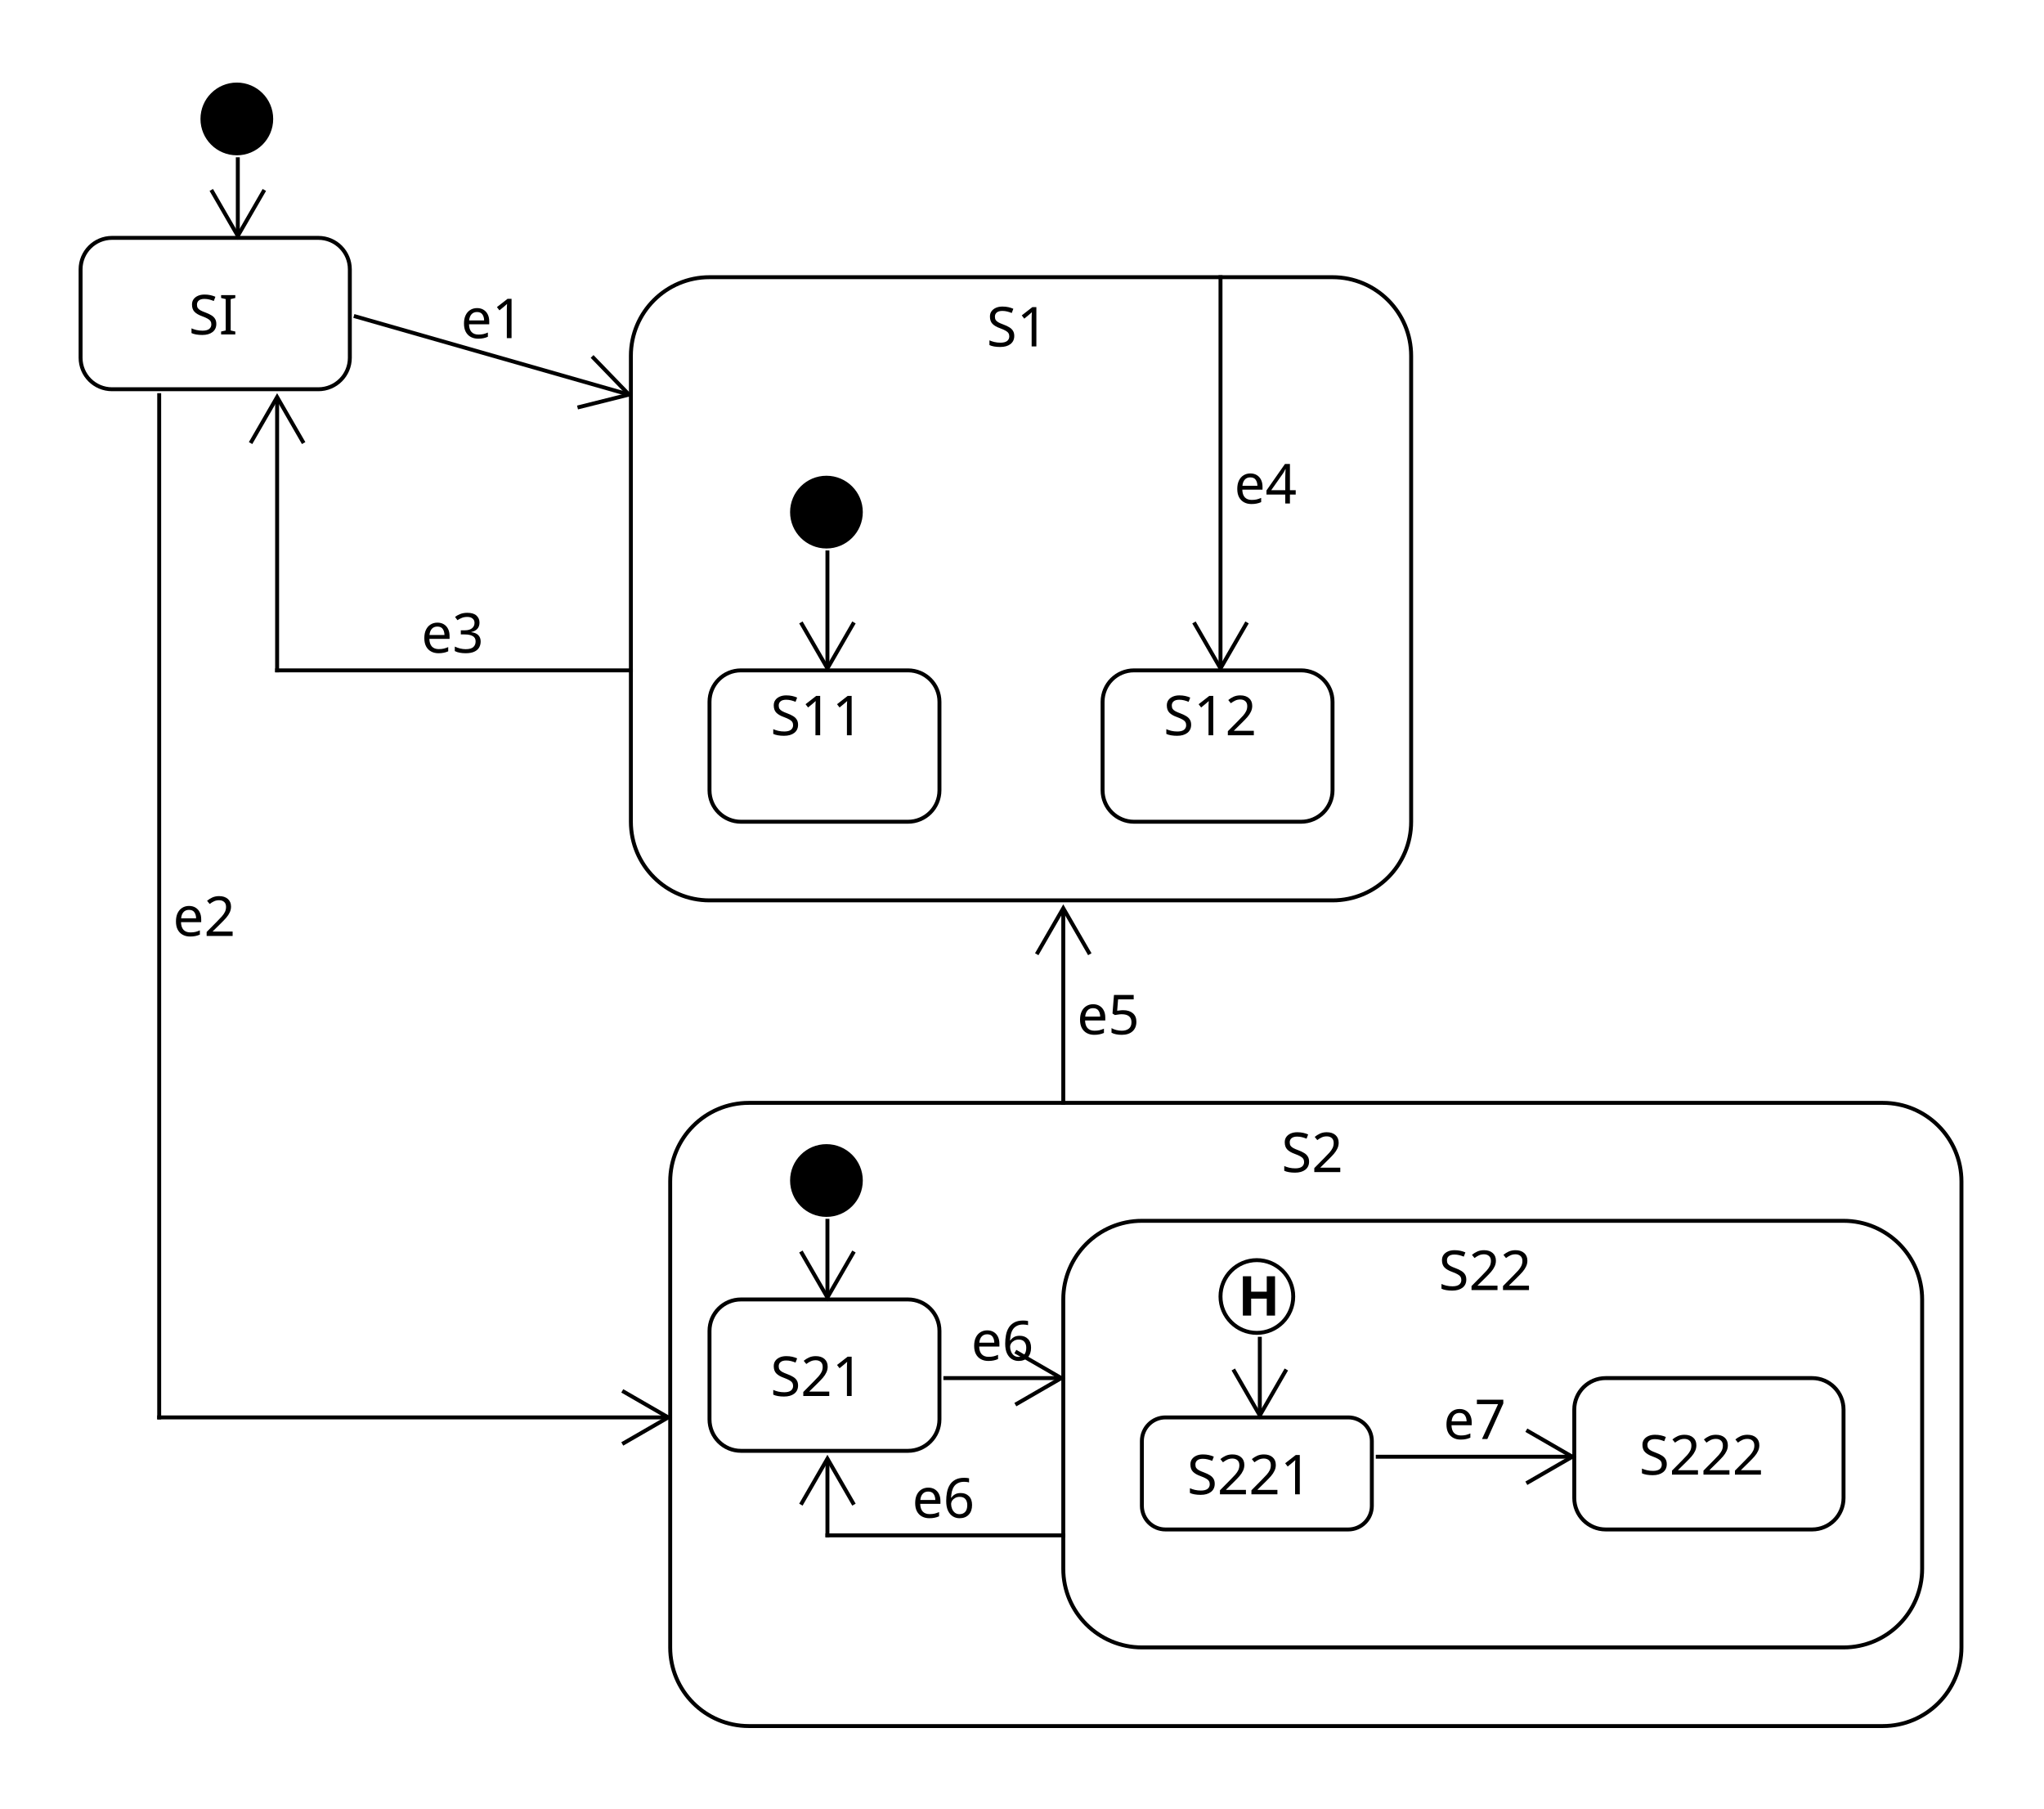
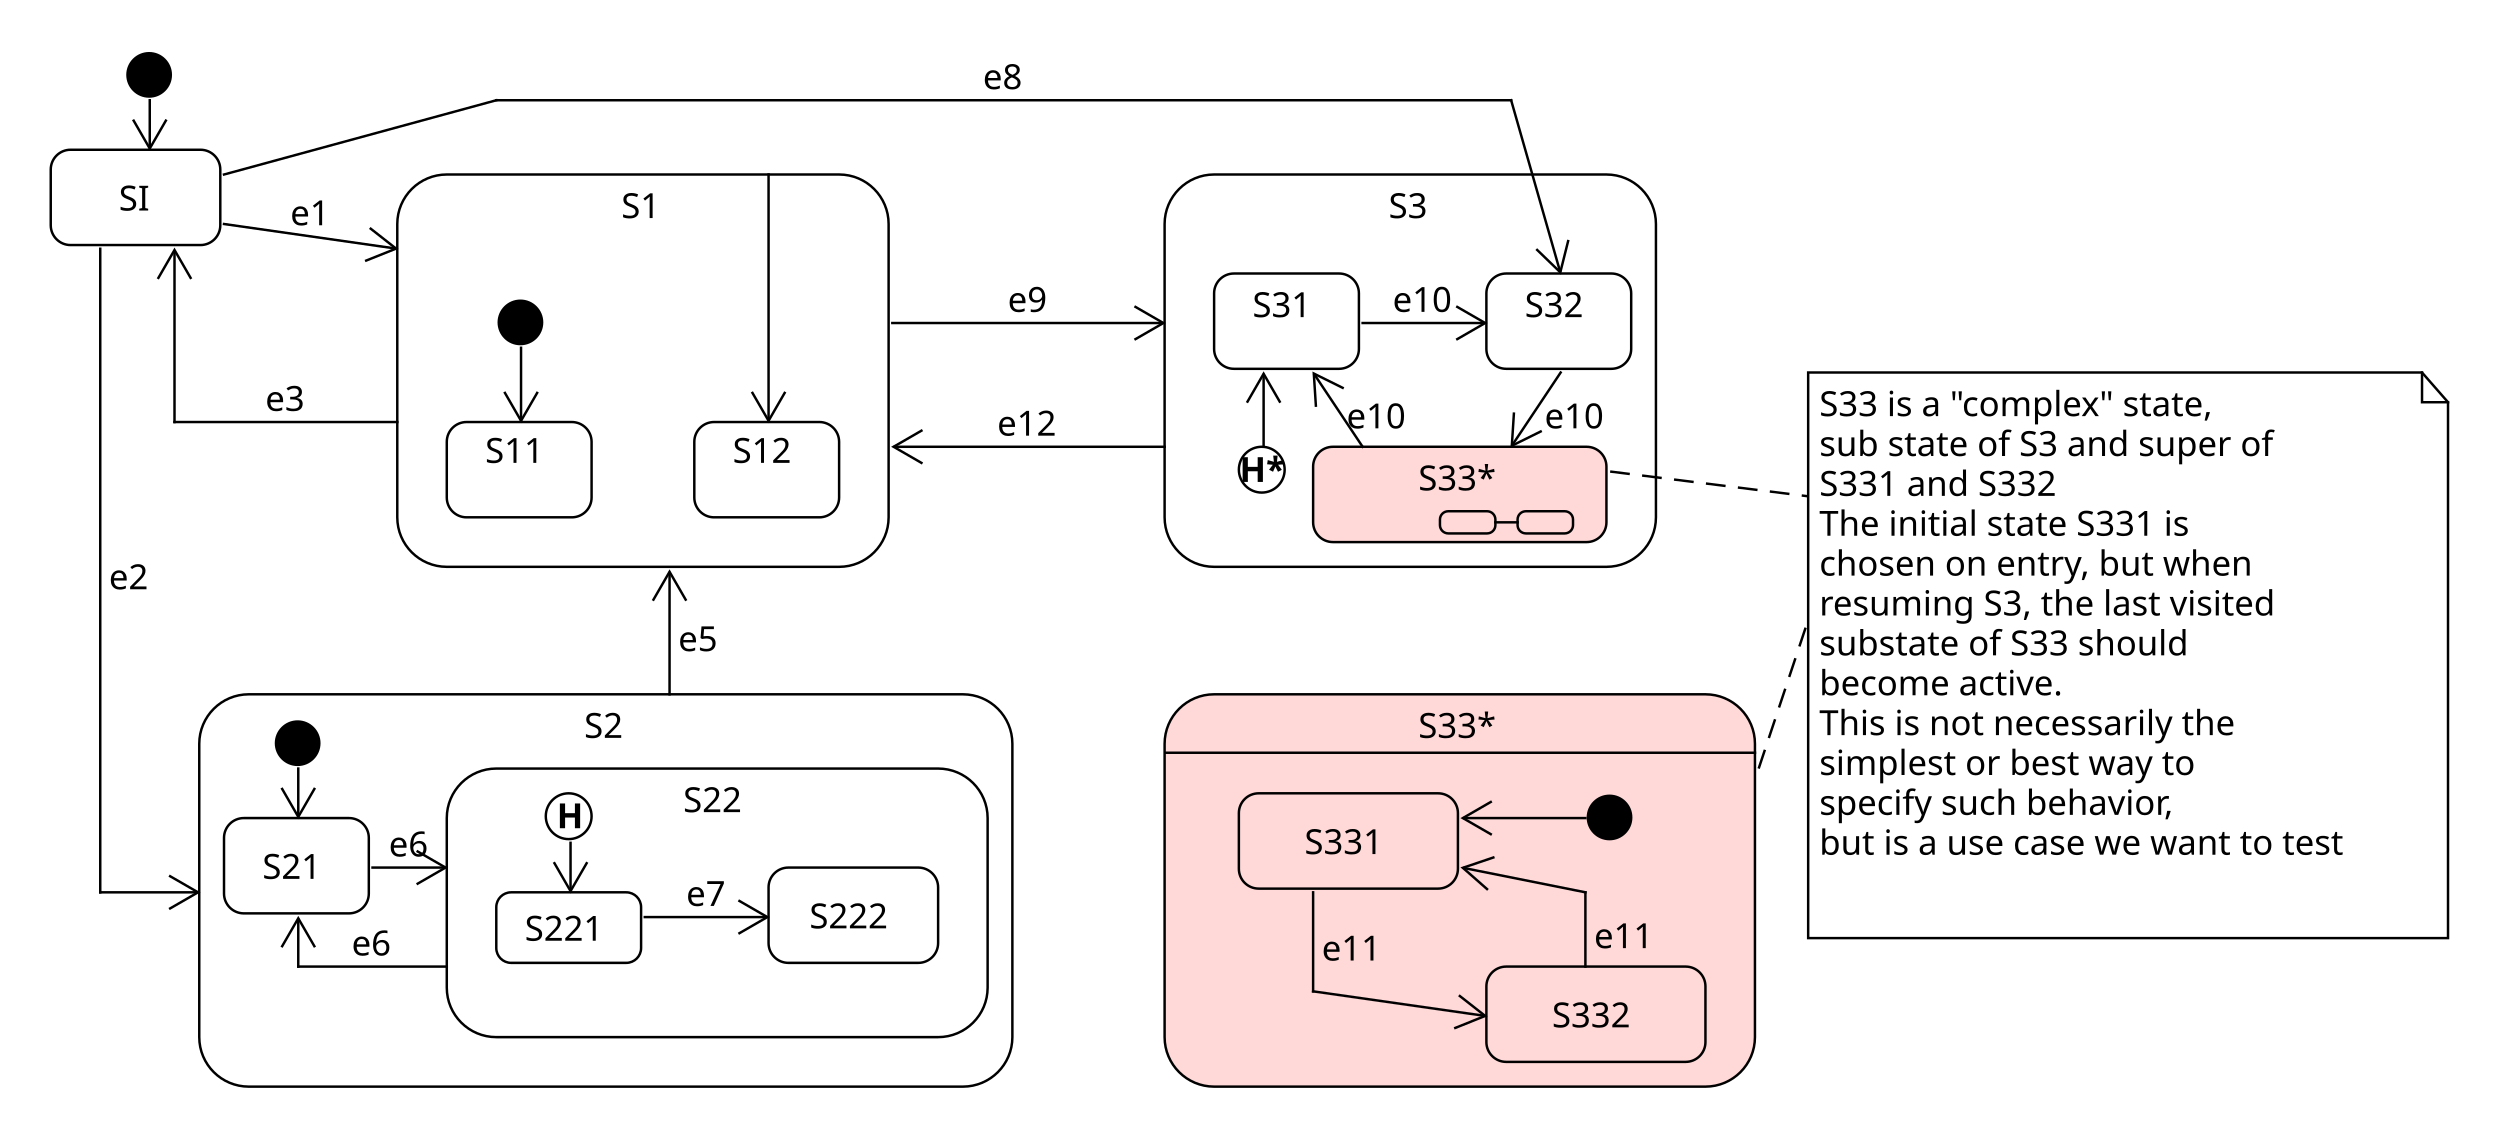
- <svg xmlns="http://www.w3.org/2000/svg" fill-opacity="1" color-rendering="auto" color-interpolation="auto" text-rendering="auto" stroke="black" stroke-linecap="square" width="520" stroke-miterlimit="10" shape-rendering="auto" stroke-opacity="1" fill="black" stroke-dasharray="none" font-weight="normal" stroke-width="1" viewBox="20 -20 520 460" height="460" font-family="'Dialog'" font-style="normal" stroke-linejoin="miter" font-size="12px" stroke-dashoffset="0" image-rendering="auto">
+ <svg xmlns="http://www.w3.org/2000/svg" fill-opacity="1" color-rendering="auto" color-interpolation="auto" text-rendering="auto" stroke="black" stroke-linecap="square" width="1010" stroke-miterlimit="10" shape-rendering="auto" stroke-opacity="1" fill="black" stroke-dasharray="none" font-weight="normal" stroke-width="1" viewBox="10 0 1010 460" height="460" font-family="'Dialog'" font-style="normal" stroke-linejoin="miter" font-size="12px" stroke-dashoffset="0" image-rendering="auto">
  <defs id="genericDefs" />
  <g>
    <defs id="defs1">
      <clipPath clipPathUnits="userSpaceOnUse" id="clipPath1">
        <path d="M0 0 L2147483647 0 L2147483647 2147483647 L0 2147483647 L0 0 Z" />
      </clipPath>
      <clipPath clipPathUnits="userSpaceOnUse" id="clipPath2">
+         <path d="M0 0 L0 230 L260 230 L260 0 Z" />
+       </clipPath>
+       <clipPath clipPathUnits="userSpaceOnUse" id="clipPath3">
+         <path d="M0 0 L0 160 L240 160 L240 0 Z" />
+       </clipPath>
+       <clipPath clipPathUnits="userSpaceOnUse" id="clipPath4">
+         <path d="M0 0 L0 40 L120 40 L120 0 Z" />
+       </clipPath>
+       <clipPath clipPathUnits="userSpaceOnUse" id="clipPath5">
        <path d="M0 0 L0 20 L20 20 L20 0 Z" />
-       </clipPath>
-       <clipPath clipPathUnits="userSpaceOnUse" id="clipPath3">
-         <path d="M0 0 L0 40 L70 40 L70 0 Z" />
-       </clipPath>
-       <clipPath clipPathUnits="userSpaceOnUse" id="clipPath4">
-         <path d="M0 0 L0 30 L60 30 L60 0 Z" />
-       </clipPath>
-       <clipPath clipPathUnits="userSpaceOnUse" id="clipPath5">
-         <path d="M0 0 L0 110 L220 110 L220 0 Z" />
      </clipPath>
      <clipPath clipPathUnits="userSpaceOnUse" id="clipPath6">
        <path d="M0 0 L0 40 L60 40 L60 0 Z" />
      </clipPath>
      <clipPath clipPathUnits="userSpaceOnUse" id="clipPath7">
+         <path d="M0 0 L0 160 L200 160 L200 0 Z" />
+       </clipPath>
+       <clipPath clipPathUnits="userSpaceOnUse" id="clipPath8">
+         <path d="M0 0 L0 40 L70 40 L70 0 Z" />
+       </clipPath>
+       <clipPath clipPathUnits="userSpaceOnUse" id="clipPath9">
+         <path d="M0 0 L0 30 L60 30 L60 0 Z" />
+       </clipPath>
+       <clipPath clipPathUnits="userSpaceOnUse" id="clipPath10">
+         <path d="M0 0 L0 110 L220 110 L220 0 Z" />
+       </clipPath>
+       <clipPath clipPathUnits="userSpaceOnUse" id="clipPath11">
        <path d="M0 0 L0 160 L330 160 L330 0 Z" />
      </clipPath>
-       <clipPath clipPathUnits="userSpaceOnUse" id="clipPath8">
-         <path d="M0 0 L0 160 L200 160 L200 0 Z" />
-       </clipPath>
-       <clipPath clipPathUnits="userSpaceOnUse" id="clipPath9">
-         <path d="M0 0 L0 100 L120 100 L120 0 Z" />
-       </clipPath>
-       <clipPath clipPathUnits="userSpaceOnUse" id="clipPath10">
-         <path d="M0 0 L0 80 L40 80 L40 0 Z" />
-       </clipPath>
-       <clipPath clipPathUnits="userSpaceOnUse" id="clipPath11">
-         <path d="M0 0 L0 50 L30 50 L30 0 Z" />
-       </clipPath>
      <clipPath clipPathUnits="userSpaceOnUse" id="clipPath12">
-         <path d="M0 0 L0 50 L90 50 L90 0 Z" />
+         <path d="M0 0 L0 40 L140 40 L140 0 Z" />
      </clipPath>
      <clipPath clipPathUnits="userSpaceOnUse" id="clipPath13">
-         <path d="M0 0 L0 130 L40 130 L40 0 Z" />
+         <path d="M0 0 L0 90 L50 90 L50 0 Z" />
      </clipPath>
      <clipPath clipPathUnits="userSpaceOnUse" id="clipPath14">
+         <path d="M0 0 L0 40 L110 40 L110 0 Z" />
+       </clipPath>
+       <clipPath clipPathUnits="userSpaceOnUse" id="clipPath15">
+         <path d="M0 0 L0 60 L60 60 L60 0 Z" />
+       </clipPath>
+       <clipPath clipPathUnits="userSpaceOnUse" id="clipPath16">
        <path d="M0 0 L0 40 L80 40 L80 0 Z" />
-       </clipPath>
-       <clipPath clipPathUnits="userSpaceOnUse" id="clipPath15">
-         <path d="M0 0 L0 290 L160 290 L160 0 Z" />
-       </clipPath>
-       <clipPath clipPathUnits="userSpaceOnUse" id="clipPath16">
-         <path d="M0 0 L0 50 L100 50 L100 0 Z" />
      </clipPath>
      <clipPath clipPathUnits="userSpaceOnUse" id="clipPath17">
        <path d="M0 0 L0 60 L30 60 L30 0 Z" />
      </clipPath>
+       <clipPath clipPathUnits="userSpaceOnUse" id="clipPath18">
+         <path d="M0 0 L0 110 L570 110 L570 0 Z" />
+       </clipPath>
+       <clipPath clipPathUnits="userSpaceOnUse" id="clipPath19">
+         <path d="M0 0 L0 100 L120 100 L120 0 Z" />
+       </clipPath>
+       <clipPath clipPathUnits="userSpaceOnUse" id="clipPath20">
+         <path d="M0 0 L0 80 L40 80 L40 0 Z" />
+       </clipPath>
+       <clipPath clipPathUnits="userSpaceOnUse" id="clipPath21">
+         <path d="M0 0 L0 50 L30 50 L30 0 Z" />
+       </clipPath>
+       <clipPath clipPathUnits="userSpaceOnUse" id="clipPath22">
+         <path d="M0 0 L0 50 L90 50 L90 0 Z" />
+       </clipPath>
+       <clipPath clipPathUnits="userSpaceOnUse" id="clipPath23">
+         <path d="M0 0 L0 130 L40 130 L40 0 Z" />
+       </clipPath>
+       <clipPath clipPathUnits="userSpaceOnUse" id="clipPath24">
+         <path d="M0 0 L0 290 L70 290 L70 0 Z" />
+       </clipPath>
+       <clipPath clipPathUnits="userSpaceOnUse" id="clipPath25">
+         <path d="M0 0 L0 50 L100 50 L100 0 Z" />
+       </clipPath>
+       <clipPath clipPathUnits="userSpaceOnUse" id="clipPath26">
+         <path d="M0 0 L0 70 L100 70 L100 0 Z" />
+       </clipPath>
+       <clipPath clipPathUnits="userSpaceOnUse" id="clipPath27">
+         <path d="M0 0 L0 80 L100 80 L100 0 Z" />
+       </clipPath>
+       <clipPath clipPathUnits="userSpaceOnUse" id="clipPath28">
+         <path d="M0 0 L0 30 L80 30 L80 0 Z" />
+       </clipPath>
+       <clipPath clipPathUnits="userSpaceOnUse" id="clipPath29">
+         <path d="M0 0 L0 40 L90 40 L90 0 Z" />
+       </clipPath>
    </defs>
-     <g fill="rgb(255,255,255)" fill-opacity="0" transform="translate(330,300)" stroke-opacity="0" stroke="rgb(255,255,255)">
-       <circle r="9.25" clip-path="url(#clipPath2)" cx="9.75" cy="9.75" stroke="none" />
-     </g>
-     <g transform="translate(330,300)">
-       <circle fill="none" r="9.25" clip-path="url(#clipPath2)" cx="9.75" cy="9.75" />
-       <text x="4.922" font-size="14px" y="14.602" clip-path="url(#clipPath2)" font-family="sans-serif" stroke="none" font-weight="bold" xml:space="preserve">H</text>
-     </g>
-     <g fill="rgb(255,255,255)" fill-opacity="0" transform="translate(420,330)" stroke-opacity="0" stroke="rgb(255,255,255)">
-       <rect x="0.5" y="0.5" clip-path="url(#clipPath3)" width="68.5" rx="8" ry="8" height="38.5" stroke="none" />
-     </g>
-     <g transform="translate(420,330)">
-       <rect x="0.5" y="0.5" clip-path="url(#clipPath3)" fill="none" width="68.5" rx="8" ry="8" height="38.5" />
-       <text x="17" font-size="14px" y="25.055" clip-path="url(#clipPath3)" font-family="sans-serif" stroke="none" xml:space="preserve">S222</text>
-     </g>
-     <g fill="rgb(255,255,255)" fill-opacity="0" transform="translate(310,340)" stroke-opacity="0" stroke="rgb(255,255,255)">
-       <rect x="0.5" y="0.5" clip-path="url(#clipPath4)" width="58.5" rx="6" ry="6" height="28.5" stroke="none" />
-     </g>
-     <g transform="translate(310,340)">
-       <rect x="0.5" y="0.5" clip-path="url(#clipPath4)" fill="none" width="58.5" rx="6" ry="6" height="28.5" />
-       <text x="12" font-size="14px" y="20.055" clip-path="url(#clipPath4)" font-family="sans-serif" stroke="none" xml:space="preserve">S221</text>
-     </g>
-     <g fill="rgb(255,255,255)" fill-opacity="0" transform="translate(290,290)" stroke-opacity="0" stroke="rgb(255,255,255)">
-       <rect x="0.5" y="0.5" clip-path="url(#clipPath5)" width="218.5" rx="20" ry="20" height="108.5" stroke="none" />
-     </g>
-     <g transform="translate(290,290)">
-       <rect x="0.5" y="0.5" clip-path="url(#clipPath5)" fill="none" width="218.5" rx="20" ry="20" height="108.5" />
-       <text x="96" font-size="14px" y="18.109" clip-path="url(#clipPath5)" font-family="sans-serif" stroke="none" xml:space="preserve">S22</text>
-     </g>
-     <g transform="translate(220,270)">
-       <circle r="8.75" clip-path="url(#clipPath2)" cx="10.25" cy="10.25" stroke="none" />
-       <circle fill="none" r="8.75" clip-path="url(#clipPath2)" cx="10.25" cy="10.25" />
-     </g>
-     <g fill="rgb(255,255,255)" fill-opacity="0" transform="translate(200,310)" stroke-opacity="0" stroke="rgb(255,255,255)">
-       <rect x="0.5" y="0.5" clip-path="url(#clipPath6)" width="58.5" rx="8" ry="8" height="38.5" stroke="none" />
-     </g>
-     <g transform="translate(200,310)">
+     <g fill="rgb(255,255,255)" fill-opacity="0" transform="translate(740,150)" stroke-opacity="0" stroke="rgb(255,255,255)">
+       <path d="M0.5 0.5 L248.5 0.5 L259 12.5 L259 229 L0.5 229 Z" stroke="none" clip-path="url(#clipPath2)" />
+     </g>
+     <g transform="translate(740,150)">
+       <path fill="none" d="M0.5 0.5 L248.5 0.5 L259 12.5 L259 229 L0.5 229 Z" clip-path="url(#clipPath2)" />
+       <path fill="none" d="M248.5 0.5 L248.5 12.5 L259 12.5" clip-path="url(#clipPath2)" />
+       <text x="5" font-size="14px" y="18.109" clip-path="url(#clipPath2)" font-family="sans-serif" stroke="none" xml:space="preserve">S33 is a "complex" state,</text>
+       <text x="5" font-size="14px" y="34.219" clip-path="url(#clipPath2)" font-family="sans-serif" stroke="none" xml:space="preserve">sub state of S3 and super of</text>
+       <text x="5" font-size="14px" y="50.328" clip-path="url(#clipPath2)" font-family="sans-serif" stroke="none" xml:space="preserve">S331 and S332</text>
+       <text x="5" font-size="14px" y="66.438" clip-path="url(#clipPath2)" font-family="sans-serif" stroke="none" xml:space="preserve">The initial state S331 is</text>
+       <text x="5" font-size="14px" y="82.547" clip-path="url(#clipPath2)" font-family="sans-serif" stroke="none" xml:space="preserve">chosen on entry, but when</text>
+       <text x="5" font-size="14px" y="98.656" clip-path="url(#clipPath2)" font-family="sans-serif" stroke="none" xml:space="preserve">resuming S3, the last visited </text>
+       <text x="5" font-size="14px" y="114.766" clip-path="url(#clipPath2)" font-family="sans-serif" stroke="none" xml:space="preserve">substate of S33 should </text>
+       <text x="5" font-size="14px" y="130.875" clip-path="url(#clipPath2)" font-family="sans-serif" stroke="none" xml:space="preserve">become active.</text>
+       <text x="5" font-size="14px" y="146.984" clip-path="url(#clipPath2)" font-family="sans-serif" stroke="none" xml:space="preserve">This is not necessarily the </text>
+       <text x="5" font-size="14px" y="163.094" clip-path="url(#clipPath2)" font-family="sans-serif" stroke="none" xml:space="preserve">simplest or best way to </text>
+       <text x="5" font-size="14px" y="179.203" clip-path="url(#clipPath2)" font-family="sans-serif" stroke="none" xml:space="preserve">specify such behavior, </text>
+       <text x="5" font-size="14px" y="195.312" clip-path="url(#clipPath2)" font-family="sans-serif" stroke="none" xml:space="preserve">but is a use case we want to test</text>
+     </g>
+     <g fill="rgb(255,175,175)" fill-opacity="0.49" transform="translate(480,280)" stroke-opacity="0.49" stroke="rgb(255,175,175)">
+       <rect x="0.5" y="0.5" clip-path="url(#clipPath3)" width="238.5" rx="20" ry="20" height="158.5" stroke="none" />
+     </g>
+     <g transform="translate(480,280)">
+       <rect x="0.5" y="0.5" clip-path="url(#clipPath3)" fill="none" width="238.5" rx="20" ry="20" height="158.5" />
+       <text x="103" font-size="14px" y="18.109" clip-path="url(#clipPath3)" font-family="sans-serif" stroke="none" xml:space="preserve">S33*</text>
+       <path fill="none" d="M1 24.109 L239 24.109" clip-path="url(#clipPath3)" />
+     </g>
+     <g fill="rgb(255,175,175)" fill-opacity="0.49" transform="translate(540,180)" stroke-opacity="0.49" stroke="rgb(255,175,175)">
+       <rect x="0.5" y="0.5" clip-path="url(#clipPath4)" width="118.5" rx="8" ry="8" height="38.5" stroke="none" />
+     </g>
+     <g transform="translate(540,180)">
+       <rect x="0.5" y="0.5" clip-path="url(#clipPath4)" fill="none" width="118.5" rx="8" ry="8" height="38.5" />
+       <text x="43" font-size="14px" y="18.109" clip-path="url(#clipPath4)" font-family="sans-serif" stroke="none" xml:space="preserve">S33*</text>
+     </g>
+     <g font-size="14px" transform="translate(540,180)" fill-opacity="0" fill="rgb(255,255,255)" font-family="sans-serif" stroke="rgb(255,255,255)" stroke-opacity="0">
+       <rect x="83.1" y="26.54" clip-path="url(#clipPath4)" width="22.4" rx="3.36" ry="3.36" height="8.96" stroke="none" />
+     </g>
+     <g font-family="sans-serif" font-size="14px" transform="translate(540,180)">
+       <rect x="83.1" y="26.54" clip-path="url(#clipPath4)" fill="none" width="22.4" rx="3.36" ry="3.36" height="8.96" />
+     </g>
+     <g font-size="14px" transform="translate(540,180)" fill-opacity="0" fill="rgb(255,255,255)" font-family="sans-serif" stroke="rgb(255,255,255)" stroke-opacity="0">
+       <rect x="51.74" y="26.54" clip-path="url(#clipPath4)" width="22.4" rx="3.36" ry="3.36" height="8.96" stroke="none" />
+     </g>
+     <g font-family="sans-serif" font-size="14px" transform="translate(540,180)">
+       <rect x="51.74" y="26.54" clip-path="url(#clipPath4)" fill="none" width="22.4" rx="3.36" ry="3.36" height="8.96" />
+       <path fill="none" d="M74.14 31.02 L83.1 31.02" clip-path="url(#clipPath4)" />
+     </g>
+     <g fill="rgb(255,255,255)" fill-opacity="0" transform="translate(510,180)" stroke-opacity="0" stroke="rgb(255,255,255)">
+       <circle r="9.25" clip-path="url(#clipPath5)" cx="9.75" cy="9.75" stroke="none" />
+     </g>
+     <g transform="translate(510,180)">
+       <circle fill="none" r="9.25" clip-path="url(#clipPath5)" cx="9.75" cy="9.75" />
+       <text x="0.759" font-size="14px" y="14.695" clip-path="url(#clipPath5)" font-family="sans-serif" stroke="none" font-weight="bold" xml:space="preserve">H*</text>
+     </g>
+     <g fill="rgb(255,255,255)" fill-opacity="0" transform="translate(500,110)" stroke-opacity="0" stroke="rgb(255,255,255)">
+       <rect x="0.5" y="0.5" clip-path="url(#clipPath6)" width="58.5" rx="8" ry="8" height="38.5" stroke="none" />
+     </g>
+     <g transform="translate(500,110)">
+       <rect x="0.5" y="0.5" clip-path="url(#clipPath6)" fill="none" width="58.5" rx="8" ry="8" height="38.5" />
+       <text x="16" font-size="14px" y="18.109" clip-path="url(#clipPath6)" font-family="sans-serif" stroke="none" xml:space="preserve">S31</text>
+       <text x="30" font-size="14px" y="34.219" clip-path="url(#clipPath6)" font-family="sans-serif" stroke="none" xml:space="preserve">        </text>
+     </g>
+     <g fill="rgb(255,255,255)" fill-opacity="0" transform="translate(610,110)" stroke-opacity="0" stroke="rgb(255,255,255)">
+       <rect x="0.5" y="0.5" clip-path="url(#clipPath6)" width="58.5" rx="8" ry="8" height="38.5" stroke="none" />
+     </g>
+     <g transform="translate(610,110)">
+       <rect x="0.5" y="0.5" clip-path="url(#clipPath6)" fill="none" width="58.5" rx="8" ry="8" height="38.5" />
+       <text x="16" font-size="14px" y="18.109" clip-path="url(#clipPath6)" font-family="sans-serif" stroke="none" xml:space="preserve">S32</text>
+       <text x="30" font-size="14px" y="34.219" clip-path="url(#clipPath6)" font-family="sans-serif" stroke="none" xml:space="preserve">        </text>
+     </g>
+     <g fill="rgb(255,255,255)" fill-opacity="0" transform="translate(480,70)" stroke-opacity="0" stroke="rgb(255,255,255)">
+       <rect x="0.5" y="0.5" clip-path="url(#clipPath7)" width="198.5" rx="20" ry="20" height="158.5" stroke="none" />
+     </g>
+     <g transform="translate(480,70)">
+       <rect x="0.5" y="0.5" clip-path="url(#clipPath7)" fill="none" width="198.5" rx="20" ry="20" height="158.5" />
+       <text x="91" font-size="14px" y="18.109" clip-path="url(#clipPath7)" font-family="sans-serif" stroke="none" xml:space="preserve">S3</text>
+       <text x="100" font-size="14px" y="50.328" clip-path="url(#clipPath7)" font-family="sans-serif" stroke="none" xml:space="preserve">        </text>
+     </g>
+     <g fill="rgb(255,255,255)" fill-opacity="0" transform="translate(230,320)" stroke-opacity="0" stroke="rgb(255,255,255)">
+       <circle r="9.25" clip-path="url(#clipPath5)" cx="9.75" cy="9.75" stroke="none" />
+     </g>
+     <g transform="translate(230,320)">
+       <circle fill="none" r="9.25" clip-path="url(#clipPath5)" cx="9.75" cy="9.75" />
+       <text x="4.922" font-size="14px" y="14.602" clip-path="url(#clipPath5)" font-family="sans-serif" stroke="none" font-weight="bold" xml:space="preserve">H</text>
+     </g>
+     <g fill="rgb(255,255,255)" fill-opacity="0" transform="translate(320,350)" stroke-opacity="0" stroke="rgb(255,255,255)">
+       <rect x="0.5" y="0.5" clip-path="url(#clipPath8)" width="68.5" rx="8" ry="8" height="38.5" stroke="none" />
+     </g>
+     <g transform="translate(320,350)">
+       <rect x="0.5" y="0.5" clip-path="url(#clipPath8)" fill="none" width="68.5" rx="8" ry="8" height="38.5" />
+       <text x="17" font-size="14px" y="25.055" clip-path="url(#clipPath8)" font-family="sans-serif" stroke="none" xml:space="preserve">S222</text>
+     </g>
+     <g fill="rgb(255,255,255)" fill-opacity="0" transform="translate(210,360)" stroke-opacity="0" stroke="rgb(255,255,255)">
+       <rect x="0.5" y="0.5" clip-path="url(#clipPath9)" width="58.5" rx="6" ry="6" height="28.5" stroke="none" />
+     </g>
+     <g transform="translate(210,360)">
+       <rect x="0.5" y="0.5" clip-path="url(#clipPath9)" fill="none" width="58.5" rx="6" ry="6" height="28.5" />
+       <text x="12" font-size="14px" y="20.055" clip-path="url(#clipPath9)" font-family="sans-serif" stroke="none" xml:space="preserve">S221</text>
+     </g>
+     <g fill="rgb(255,255,255)" fill-opacity="0" transform="translate(190,310)" stroke-opacity="0" stroke="rgb(255,255,255)">
+       <rect x="0.5" y="0.5" clip-path="url(#clipPath10)" width="218.5" rx="20" ry="20" height="108.5" stroke="none" />
+     </g>
+     <g transform="translate(190,310)">
+       <rect x="0.5" y="0.5" clip-path="url(#clipPath10)" fill="none" width="218.5" rx="20" ry="20" height="108.5" />
+       <text x="96" font-size="14px" y="18.109" clip-path="url(#clipPath10)" font-family="sans-serif" stroke="none" xml:space="preserve">S22</text>
+     </g>
+     <g transform="translate(120,290)">
+       <circle r="8.75" clip-path="url(#clipPath5)" cx="10.25" cy="10.25" stroke="none" />
+       <circle fill="none" r="8.75" clip-path="url(#clipPath5)" cx="10.25" cy="10.25" />
+     </g>
+     <g fill="rgb(255,255,255)" fill-opacity="0" transform="translate(100,330)" stroke-opacity="0" stroke="rgb(255,255,255)">
+       <rect x="0.5" y="0.5" clip-path="url(#clipPath6)" width="58.5" rx="8" ry="8" height="38.5" stroke="none" />
+     </g>
+     <g transform="translate(100,330)">
      <rect x="0.5" y="0.5" clip-path="url(#clipPath6)" fill="none" width="58.5" rx="8" ry="8" height="38.5" />
      <text x="16" font-size="14px" y="25.055" clip-path="url(#clipPath6)" font-family="sans-serif" stroke="none" xml:space="preserve">S21</text>
    </g>
-     <g fill="rgb(255,255,255)" fill-opacity="0" transform="translate(190,260)" stroke-opacity="0" stroke="rgb(255,255,255)">
-       <rect x="0.5" y="0.5" clip-path="url(#clipPath7)" width="328.5" rx="20" ry="20" height="158.5" stroke="none" />
-     </g>
-     <g transform="translate(190,260)">
-       <rect x="0.5" y="0.5" clip-path="url(#clipPath7)" fill="none" width="328.5" rx="20" ry="20" height="158.5" />
-       <text x="156" font-size="14px" y="18.109" clip-path="url(#clipPath7)" font-family="sans-serif" stroke="none" xml:space="preserve">S2</text>
-     </g>
-     <g transform="translate(70,0)">
-       <circle r="8.75" clip-path="url(#clipPath2)" cx="10.25" cy="10.25" stroke="none" />
-       <circle fill="none" r="8.75" clip-path="url(#clipPath2)" cx="10.25" cy="10.25" />
-     </g>
-     <g transform="translate(220,100)">
-       <circle r="8.75" clip-path="url(#clipPath2)" cx="10.25" cy="10.25" stroke="none" />
-       <circle fill="none" r="8.75" clip-path="url(#clipPath2)" cx="10.25" cy="10.25" />
-     </g>
-     <g fill="rgb(255,255,255)" fill-opacity="0" transform="translate(300,150)" stroke-opacity="0" stroke="rgb(255,255,255)">
-       <rect x="0.5" y="0.5" clip-path="url(#clipPath6)" width="58.5" rx="8" ry="8" height="38.5" stroke="none" />
-     </g>
-     <g transform="translate(300,150)">
+     <g fill="rgb(255,255,255)" fill-opacity="0" transform="translate(90,280)" stroke-opacity="0" stroke="rgb(255,255,255)">
+       <rect x="0.5" y="0.5" clip-path="url(#clipPath11)" width="328.5" rx="20" ry="20" height="158.5" stroke="none" />
+     </g>
+     <g transform="translate(90,280)">
+       <rect x="0.5" y="0.5" clip-path="url(#clipPath11)" fill="none" width="328.5" rx="20" ry="20" height="158.5" />
+       <text x="156" font-size="14px" y="18.109" clip-path="url(#clipPath11)" font-family="sans-serif" stroke="none" xml:space="preserve">S2</text>
+     </g>
+     <g transform="translate(60,20)">
+       <circle r="8.75" clip-path="url(#clipPath5)" cx="10.25" cy="10.25" stroke="none" />
+       <circle fill="none" r="8.75" clip-path="url(#clipPath5)" cx="10.25" cy="10.25" />
+     </g>
+     <g transform="translate(210,120)">
+       <circle r="8.75" clip-path="url(#clipPath5)" cx="10.25" cy="10.25" stroke="none" />
+       <circle fill="none" r="8.75" clip-path="url(#clipPath5)" cx="10.25" cy="10.25" />
+     </g>
+     <g fill="rgb(255,255,255)" fill-opacity="0" transform="translate(290,170)" stroke-opacity="0" stroke="rgb(255,255,255)">
+       <rect x="0.5" y="0.5" clip-path="url(#clipPath6)" width="58.5" rx="8" ry="8" height="38.5" stroke="none" />
+     </g>
+     <g transform="translate(290,170)">
      <rect x="0.5" y="0.5" clip-path="url(#clipPath6)" fill="none" width="58.5" rx="8" ry="8" height="38.5" />
      <text x="16" font-size="14px" y="17" clip-path="url(#clipPath6)" font-family="sans-serif" stroke="none" xml:space="preserve">S12</text>
-     </g>
-     <g fill="rgb(255,255,255)" fill-opacity="0" transform="translate(200,150)" stroke-opacity="0" stroke="rgb(255,255,255)">
-       <rect x="0.5" y="0.5" clip-path="url(#clipPath6)" width="58.5" rx="8" ry="8" height="38.5" stroke="none" />
-     </g>
-     <g transform="translate(200,150)">
+       <text x="30" font-size="14px" y="33.109" clip-path="url(#clipPath6)" font-family="sans-serif" stroke="none" xml:space="preserve">        </text>
+     </g>
+     <g fill="rgb(255,255,255)" fill-opacity="0" transform="translate(190,170)" stroke-opacity="0" stroke="rgb(255,255,255)">
+       <rect x="0.5" y="0.5" clip-path="url(#clipPath6)" width="58.5" rx="8" ry="8" height="38.5" stroke="none" />
+     </g>
+     <g transform="translate(190,170)">
      <rect x="0.5" y="0.5" clip-path="url(#clipPath6)" fill="none" width="58.5" rx="8" ry="8" height="38.5" />
      <text x="16" font-size="14px" y="17" clip-path="url(#clipPath6)" font-family="sans-serif" stroke="none" xml:space="preserve">S11</text>
-     </g>
-     <g fill="rgb(255,255,255)" fill-opacity="0" transform="translate(180,50)" stroke-opacity="0" stroke="rgb(255,255,255)">
-       <rect x="0.5" y="0.5" clip-path="url(#clipPath8)" width="198.5" rx="20" ry="20" height="158.5" stroke="none" />
-     </g>
-     <g transform="translate(180,50)">
-       <rect x="0.5" y="0.5" clip-path="url(#clipPath8)" fill="none" width="198.5" rx="20" ry="20" height="158.5" />
-       <text x="91" font-size="14px" y="18.109" clip-path="url(#clipPath8)" font-family="sans-serif" stroke="none" xml:space="preserve">S1</text>
-     </g>
-     <g fill="rgb(255,255,255)" fill-opacity="0" transform="translate(40,40)" stroke-opacity="0" stroke="rgb(255,255,255)">
-       <rect x="0.5" y="0.5" clip-path="url(#clipPath3)" width="68.5" rx="8" ry="8" height="38.5" stroke="none" />
-     </g>
-     <g transform="translate(40,40)">
-       <rect x="0.5" y="0.5" clip-path="url(#clipPath3)" fill="none" width="68.5" rx="8" ry="8" height="38.5" />
-       <text x="28" font-size="14px" y="25.055" clip-path="url(#clipPath3)" font-family="sans-serif" stroke="none" xml:space="preserve">SI</text>
-     </g>
-     <g transform="translate(250,310)">
+       <text x="30" font-size="14px" y="33.109" clip-path="url(#clipPath6)" font-family="sans-serif" stroke="none" xml:space="preserve">        </text>
+     </g>
+     <g fill="rgb(255,255,255)" fill-opacity="0" transform="translate(170,70)" stroke-opacity="0" stroke="rgb(255,255,255)">
+       <rect x="0.5" y="0.5" clip-path="url(#clipPath7)" width="198.5" rx="20" ry="20" height="158.5" stroke="none" />
+     </g>
+     <g transform="translate(170,70)">
+       <rect x="0.5" y="0.5" clip-path="url(#clipPath7)" fill="none" width="198.5" rx="20" ry="20" height="158.5" />
+       <text x="91" font-size="14px" y="18.109" clip-path="url(#clipPath7)" font-family="sans-serif" stroke="none" xml:space="preserve">S1</text>
+       <text x="100" font-size="14px" y="50.328" clip-path="url(#clipPath7)" font-family="sans-serif" stroke="none" xml:space="preserve">        </text>
+     </g>
+     <g fill="rgb(255,255,255)" fill-opacity="0" transform="translate(30,60)" stroke-opacity="0" stroke="rgb(255,255,255)">
+       <rect x="0.5" y="0.5" clip-path="url(#clipPath8)" width="68.5" rx="8" ry="8" height="38.5" stroke="none" />
+     </g>
+     <g transform="translate(30,60)">
+       <rect x="0.5" y="0.5" clip-path="url(#clipPath8)" fill="none" width="68.5" rx="8" ry="8" height="38.5" />
+       <text x="28" font-size="14px" y="25.055" clip-path="url(#clipPath8)" font-family="sans-serif" stroke="none" xml:space="preserve">SI</text>
+     </g>
+     <g transform="translate(360,160)">
+       <path fill="none" d="M120.5 20.5 L11.5 20.5" clip-path="url(#clipPath12)" />
+       <path fill="none" d="M22.258 14 L11 20.5 L22.258 27" clip-path="url(#clipPath12)" />
+       <text x="52.873" font-size="14px" y="16" clip-path="url(#clipPath12)" font-family="sans-serif" stroke="none" xml:space="preserve">e12</text>
+     </g>
+     <g stroke-dasharray="8,5" stroke-miterlimit="5" transform="translate(710,240)" stroke-linecap="butt">
+       <path fill="none" d="M10.5 70.5 L30.5 10.5" clip-path="url(#clipPath13)" />
+     </g>
+     <g stroke-dasharray="8,5" stroke-miterlimit="5" transform="translate(650,180)" stroke-linecap="butt">
+       <path fill="none" d="M10.5 10.5 L90.5 20.5" clip-path="url(#clipPath14)" />
+     </g>
+     <g transform="translate(650,320)">
+       <circle r="8.75" clip-path="url(#clipPath5)" cx="10.25" cy="10.25" stroke="none" />
+       <circle fill="none" r="8.75" clip-path="url(#clipPath5)" cx="10.25" cy="10.25" />
+     </g>
+     <g transform="translate(530,140)">
+       <path fill="none" d="M30.5 40.5 L11.055 11.332" clip-path="url(#clipPath15)" />
+       <path fill="none" d="M22.431 16.678 L10.777 10.916 L11.614 23.889" clip-path="url(#clipPath15)" />
+       <text x="24" font-size="14px" y="33.055" clip-path="url(#clipPath15)" font-family="sans-serif" stroke="none" xml:space="preserve">e10</text>
+     </g>
+     <g transform="translate(550,110)">
+       <path fill="none" d="M10.5 20.5 L59.5 20.5" clip-path="url(#clipPath16)" />
+       <path fill="none" d="M48.742 27 L60 20.5 L48.742 14" clip-path="url(#clipPath16)" />
+       <text x="22.63" font-size="14px" y="16" clip-path="url(#clipPath16)" font-family="sans-serif" stroke="none" xml:space="preserve">e10</text>
+     </g>
+     <g transform="translate(610,140)">
+       <path fill="none" d="M30.5 10.5 L11.055 39.668" clip-path="url(#clipPath15)" />
+       <path fill="none" d="M11.614 27.111 L10.777 40.084 L22.431 34.322" clip-path="url(#clipPath15)" />
+       <text x="24" font-size="14px" y="33.055" clip-path="url(#clipPath15)" font-family="sans-serif" stroke="none" xml:space="preserve">e10</text>
+     </g>
+     <g transform="translate(360,110)">
+       <path fill="none" d="M10.5 20.5 L119.5 20.5" clip-path="url(#clipPath12)" />
+       <path fill="none" d="M108.742 27 L120 20.5 L108.742 14" clip-path="url(#clipPath12)" />
+       <text x="57.115" font-size="14px" y="16" clip-path="url(#clipPath12)" font-family="sans-serif" stroke="none" xml:space="preserve">e9</text>
+     </g>
+     <g transform="translate(510,140)">
+       <path fill="none" d="M10.5 40.5 L10.5 11.5" clip-path="url(#clipPath17)" />
+       <path fill="none" d="M17 22.258 L10.5 11 L4 22.258" clip-path="url(#clipPath17)" />
+     </g>
+     <g transform="translate(90,20)">
+       <path fill="none" d="M10.5 50.5 L120.5 20.5" clip-path="url(#clipPath18)" />
+       <path fill="none" d="M120.5 20.5 L530.5 20.5" clip-path="url(#clipPath18)" />
+       <path fill="none" d="M530.5 20.5 L550.225 89.538" clip-path="url(#clipPath18)" />
+       <path fill="none" d="M541.02 80.98 L550.363 90.019 L553.52 77.408" clip-path="url(#clipPath18)" />
+       <text x="317.1" font-size="14px" y="16" clip-path="url(#clipPath18)" font-family="sans-serif" stroke="none" xml:space="preserve">e8</text>
+     </g>
+     <g transform="translate(150,330)">
      <path fill="none" d="M10.5 20.5 L39.5 20.5" clip-path="url(#clipPath6)" />
      <path fill="none" d="M28.742 27 L40 20.5 L28.742 14" clip-path="url(#clipPath6)" />
      <text x="17.061" font-size="14px" y="16" clip-path="url(#clipPath6)" font-family="sans-serif" stroke="none" xml:space="preserve">e6</text>
    </g>
-     <g transform="translate(80,70)">
-       <path fill="none" d="M100.5 80.5 L10.5 80.5" clip-path="url(#clipPath9)" />
-       <path fill="none" d="M10.5 80.5 L10.5 11.5" clip-path="url(#clipPath9)" />
-       <path fill="none" d="M17 22.258 L10.5 11 L4 22.258" clip-path="url(#clipPath9)" />
-       <text x="47.185" font-size="14px" y="76" clip-path="url(#clipPath9)" font-family="sans-serif" stroke="none" xml:space="preserve">e3</text>
-     </g>
-     <g transform="translate(280,200)">
-       <path fill="none" d="M10.5 60.5 L10.5 11.5" clip-path="url(#clipPath10)" />
-       <path fill="none" d="M17 22.258 L10.5 11 L4 22.258" clip-path="url(#clipPath10)" />
-       <text x="14" font-size="14px" y="43.055" clip-path="url(#clipPath10)" font-family="sans-serif" stroke="none" xml:space="preserve">e5</text>
-     </g>
-     <g transform="translate(330,310)">
-       <path fill="none" d="M10.5 10.5 L10.5 29.5" clip-path="url(#clipPath11)" />
-       <path fill="none" d="M4 18.742 L10.5 30 L17 18.742" clip-path="url(#clipPath11)" />
-     </g>
-     <g transform="translate(220,340)">
-       <path fill="none" d="M70.5 30.5 L10.5 30.5" clip-path="url(#clipPath12)" />
-       <path fill="none" d="M10.5 30.5 L10.5 11.5" clip-path="url(#clipPath12)" />
-       <path fill="none" d="M17 22.258 L10.5 11 L4 22.258" clip-path="url(#clipPath12)" />
-       <text x="32.06" font-size="14px" y="26" clip-path="url(#clipPath12)" font-family="sans-serif" stroke="none" xml:space="preserve">e6</text>
-     </g>
-     <g transform="translate(320,40)">
-       <path fill="none" d="M10.5 10.5 L10.5 109.5" clip-path="url(#clipPath13)" />
-       <path fill="none" d="M4 98.742 L10.5 110 L17 98.742" clip-path="url(#clipPath13)" />
-       <text x="14" font-size="14px" y="68.055" clip-path="url(#clipPath13)" font-family="sans-serif" stroke="none" xml:space="preserve">e4</text>
-     </g>
-     <g transform="translate(360,330)">
-       <path fill="none" d="M10.5 20.5 L59.5 20.5" clip-path="url(#clipPath14)" />
-       <path fill="none" d="M48.742 27 L60 20.5 L48.742 14" clip-path="url(#clipPath14)" />
-       <text x="27.217" font-size="14px" y="16" clip-path="url(#clipPath14)" font-family="sans-serif" stroke="none" xml:space="preserve">e7</text>
-     </g>
-     <g transform="translate(50,70)">
-       <path fill="none" d="M10.5 10.5 L10.5 270.5" clip-path="url(#clipPath15)" />
-       <path fill="none" d="M10.5 270.5 L139.5 270.5" clip-path="url(#clipPath15)" />
-       <path fill="none" d="M128.742 277 L140 270.5 L128.742 264" clip-path="url(#clipPath15)" />
-       <text x="14" font-size="14px" y="148.055" clip-path="url(#clipPath15)" font-family="sans-serif" stroke="none" xml:space="preserve">e2</text>
-     </g>
-     <g transform="translate(220,280)">
-       <path fill="none" d="M10.5 10.5 L10.5 29.5" clip-path="url(#clipPath11)" />
-       <path fill="none" d="M4 18.742 L10.5 30 L17 18.742" clip-path="url(#clipPath11)" />
-     </g>
-     <g transform="translate(100,50)">
-       <path fill="none" d="M10.5 10.5 L79.538 30.225" clip-path="url(#clipPath16)" />
-       <path fill="none" d="M67.408 33.52 L80.019 30.363 L70.98 21.02" clip-path="url(#clipPath16)" />
-       <text x="37.272" font-size="14px" y="16" clip-path="url(#clipPath16)" font-family="sans-serif" stroke="none" xml:space="preserve">e1</text>
-     </g>
-     <g transform="translate(70,10)">
-       <path fill="none" d="M10.5 10.5 L10.5 29.5" clip-path="url(#clipPath11)" />
-       <path fill="none" d="M4 18.742 L10.5 30 L17 18.742" clip-path="url(#clipPath11)" />
-     </g>
-     <g transform="translate(220,110)">
+     <g transform="translate(70,90)">
+       <path fill="none" d="M100.5 80.5 L10.5 80.5" clip-path="url(#clipPath19)" />
+       <path fill="none" d="M10.5 80.5 L10.5 11.5" clip-path="url(#clipPath19)" />
+       <path fill="none" d="M17 22.258 L10.5 11 L4 22.258" clip-path="url(#clipPath19)" />
+       <text x="47.185" font-size="14px" y="76" clip-path="url(#clipPath19)" font-family="sans-serif" stroke="none" xml:space="preserve">e3</text>
+     </g>
+     <g transform="translate(270,220)">
+       <path fill="none" d="M10.5 60.5 L10.5 11.5" clip-path="url(#clipPath20)" />
+       <path fill="none" d="M17 22.258 L10.5 11 L4 22.258" clip-path="url(#clipPath20)" />
+       <text x="14" font-size="14px" y="43.055" clip-path="url(#clipPath20)" font-family="sans-serif" stroke="none" xml:space="preserve">e5</text>
+     </g>
+     <g transform="translate(230,330)">
+       <path fill="none" d="M10.5 10.5 L10.5 29.5" clip-path="url(#clipPath21)" />
+       <path fill="none" d="M4 18.742 L10.5 30 L17 18.742" clip-path="url(#clipPath21)" />
+     </g>
+     <g transform="translate(120,360)">
+       <path fill="none" d="M70.5 30.5 L10.5 30.5" clip-path="url(#clipPath22)" />
+       <path fill="none" d="M10.5 30.5 L10.5 11.5" clip-path="url(#clipPath22)" />
+       <path fill="none" d="M17 22.258 L10.5 11 L4 22.258" clip-path="url(#clipPath22)" />
+       <text x="32.06" font-size="14px" y="26" clip-path="url(#clipPath22)" font-family="sans-serif" stroke="none" xml:space="preserve">e6</text>
+     </g>
+     <g transform="translate(310,60)">
+       <path fill="none" d="M10.5 10.5 L10.5 109.5" clip-path="url(#clipPath23)" />
+       <path fill="none" d="M4 98.742 L10.5 110 L17 98.742" clip-path="url(#clipPath23)" />
+       <text x="14" font-size="14px" y="68.055" clip-path="url(#clipPath23)" font-family="sans-serif" stroke="none" xml:space="preserve">            e4</text>
+     </g>
+     <g transform="translate(260,350)">
+       <path fill="none" d="M10.5 20.5 L59.5 20.5" clip-path="url(#clipPath16)" />
+       <path fill="none" d="M48.742 27 L60 20.5 L48.742 14" clip-path="url(#clipPath16)" />
+       <text x="27.217" font-size="14px" y="16" clip-path="url(#clipPath16)" font-family="sans-serif" stroke="none" xml:space="preserve">e7</text>
+     </g>
+     <g transform="translate(40,90)">
+       <path fill="none" d="M10.5 10.5 L10.5 270.5" clip-path="url(#clipPath24)" />
+       <path fill="none" d="M10.5 270.5 L49.5 270.5" clip-path="url(#clipPath24)" />
+       <path fill="none" d="M38.742 277 L50 270.5 L38.742 264" clip-path="url(#clipPath24)" />
+       <text x="14" font-size="14px" y="148.055" clip-path="url(#clipPath24)" font-family="sans-serif" stroke="none" xml:space="preserve">e2</text>
+     </g>
+     <g transform="translate(120,300)">
+       <path fill="none" d="M10.5 10.5 L10.5 29.5" clip-path="url(#clipPath21)" />
+       <path fill="none" d="M4 18.742 L10.5 30 L17 18.742" clip-path="url(#clipPath21)" />
+     </g>
+     <g transform="translate(90,70)">
+       <path fill="none" d="M10.5 20.5 L79.51 30.359" clip-path="url(#clipPath25)" />
+       <path fill="none" d="M67.941 35.272 L80.005 30.429 L69.779 22.402" clip-path="url(#clipPath25)" />
+       <text x="37.272" font-size="14px" y="21" clip-path="url(#clipPath25)" font-family="sans-serif" stroke="none" xml:space="preserve">e1</text>
+     </g>
+     <g transform="translate(60,30)">
+       <path fill="none" d="M10.5 10.5 L10.5 29.5" clip-path="url(#clipPath21)" />
+       <path fill="none" d="M4 18.742 L10.5 30 L17 18.742" clip-path="url(#clipPath21)" />
+     </g>
+     <g transform="translate(210,130)">
      <path fill="none" d="M10.5 10.5 L10.5 39.5" clip-path="url(#clipPath17)" />
      <path fill="none" d="M4 28.742 L10.5 40 L17 28.742" clip-path="url(#clipPath17)" />
    </g>
+     <g transform="translate(590,340)">
+       <path fill="none" d="M60.5 50.5 L60.5 20.5" clip-path="url(#clipPath26)" />
+       <path fill="none" d="M60.5 20.5 L11.481 10.696" clip-path="url(#clipPath26)" />
+       <path fill="none" d="M23.305 6.432 L10.99 10.598 L20.755 19.18" clip-path="url(#clipPath26)" />
+       <text x="64" font-size="14px" y="43.055" clip-path="url(#clipPath26)" font-family="sans-serif" stroke="none" xml:space="preserve">e11</text>
+     </g>
+     <g transform="translate(530,350)">
+       <path fill="none" d="M10.5 10.5 L10.5 50.5" clip-path="url(#clipPath27)" />
+       <path fill="none" d="M10.5 50.5 L79.51 60.359" clip-path="url(#clipPath27)" />
+       <path fill="none" d="M67.941 65.272 L80.005 60.429 L69.779 52.403" clip-path="url(#clipPath27)" />
+       <text x="14" font-size="14px" y="38.055" clip-path="url(#clipPath27)" font-family="sans-serif" stroke="none" xml:space="preserve">e11</text>
+     </g>
+     <g transform="translate(590,320)">
+       <path fill="none" d="M60.5 10.5 L11.5 10.5" clip-path="url(#clipPath28)" />
+       <path fill="none" d="M22.258 4 L11 10.5 L22.258 17" clip-path="url(#clipPath28)" />
+     </g>
+     <g fill="rgb(255,255,255)" fill-opacity="0" transform="translate(610,390)" stroke-opacity="0" stroke="rgb(255,255,255)">
+       <rect x="0.5" y="0.5" clip-path="url(#clipPath29)" width="88.5" rx="8" ry="8" height="38.5" stroke="none" />
+     </g>
+     <g transform="translate(610,390)">
+       <rect x="0.5" y="0.5" clip-path="url(#clipPath29)" fill="none" width="88.5" rx="8" ry="8" height="38.5" />
+       <text x="27" font-size="14px" y="25.055" clip-path="url(#clipPath29)" font-family="sans-serif" stroke="none" xml:space="preserve">S332</text>
+     </g>
+     <g fill="rgb(255,255,255)" fill-opacity="0" transform="translate(510,320)" stroke-opacity="0" stroke="rgb(255,255,255)">
+       <rect x="0.5" y="0.5" clip-path="url(#clipPath29)" width="88.5" rx="8" ry="8" height="38.5" stroke="none" />
+     </g>
+     <g transform="translate(510,320)">
+       <rect x="0.5" y="0.5" clip-path="url(#clipPath29)" fill="none" width="88.5" rx="8" ry="8" height="38.5" />
+       <text x="27" font-size="14px" y="25.055" clip-path="url(#clipPath29)" font-family="sans-serif" stroke="none" xml:space="preserve">S331</text>
+     </g>
  </g>
</svg>
